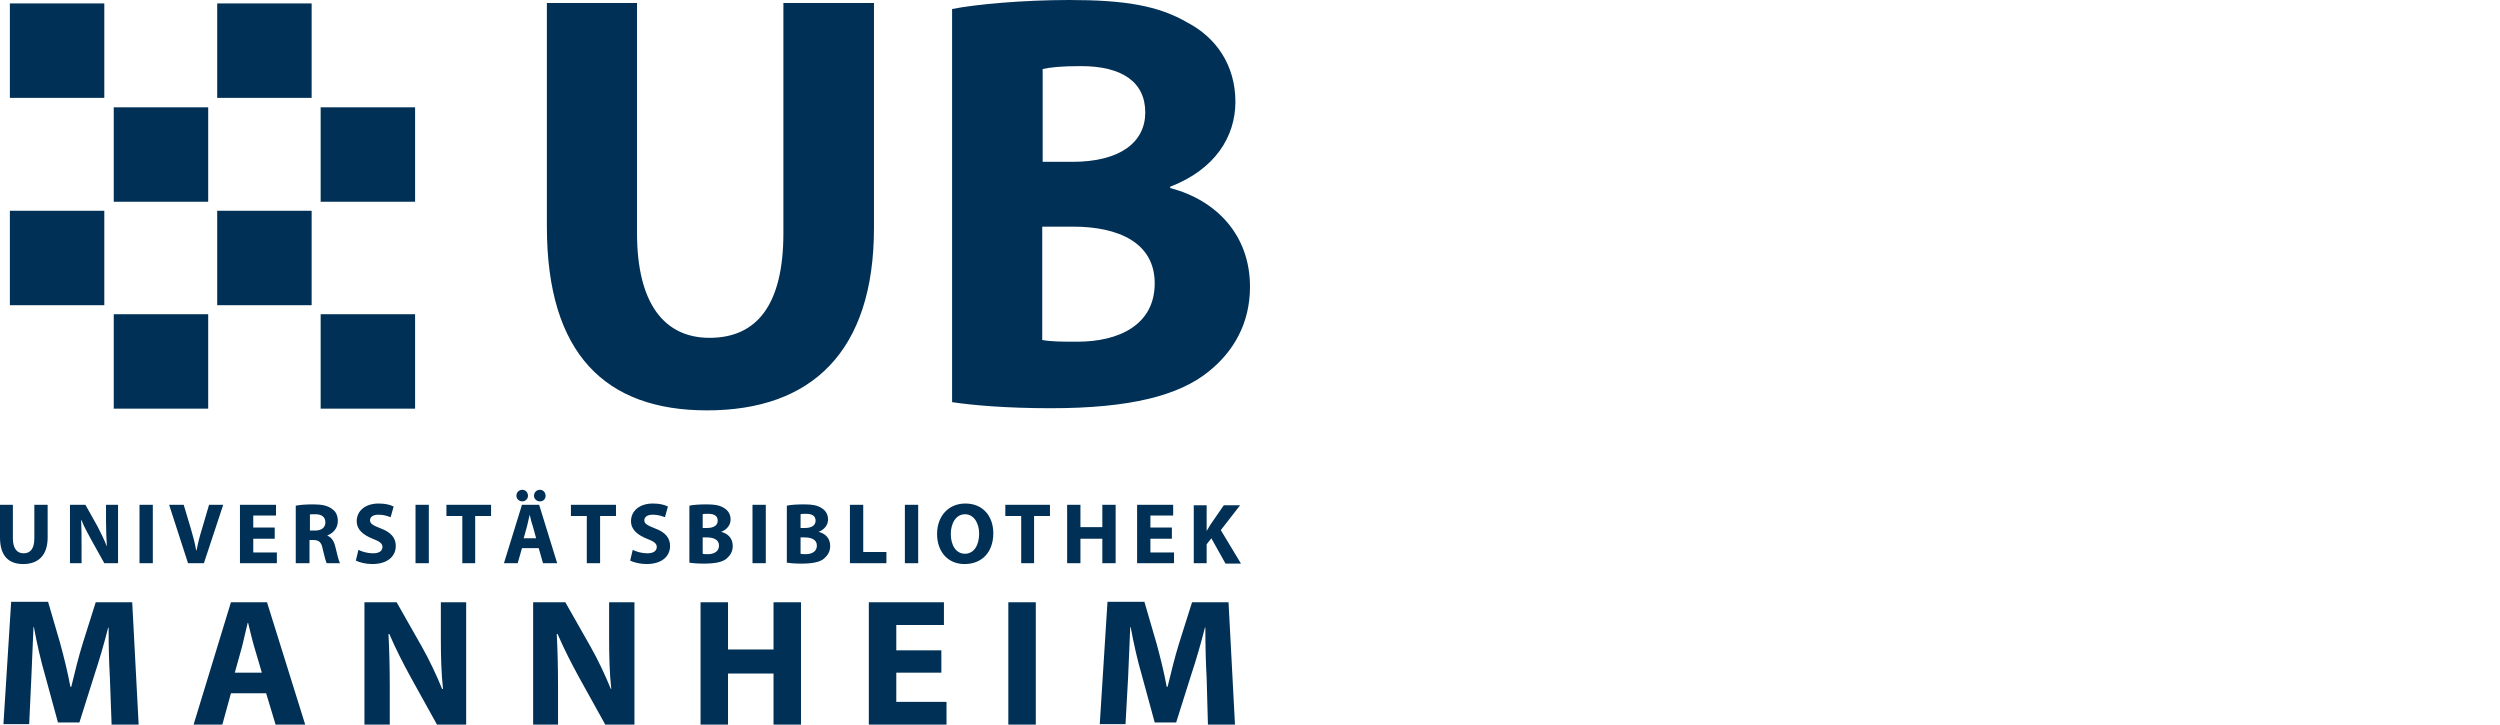
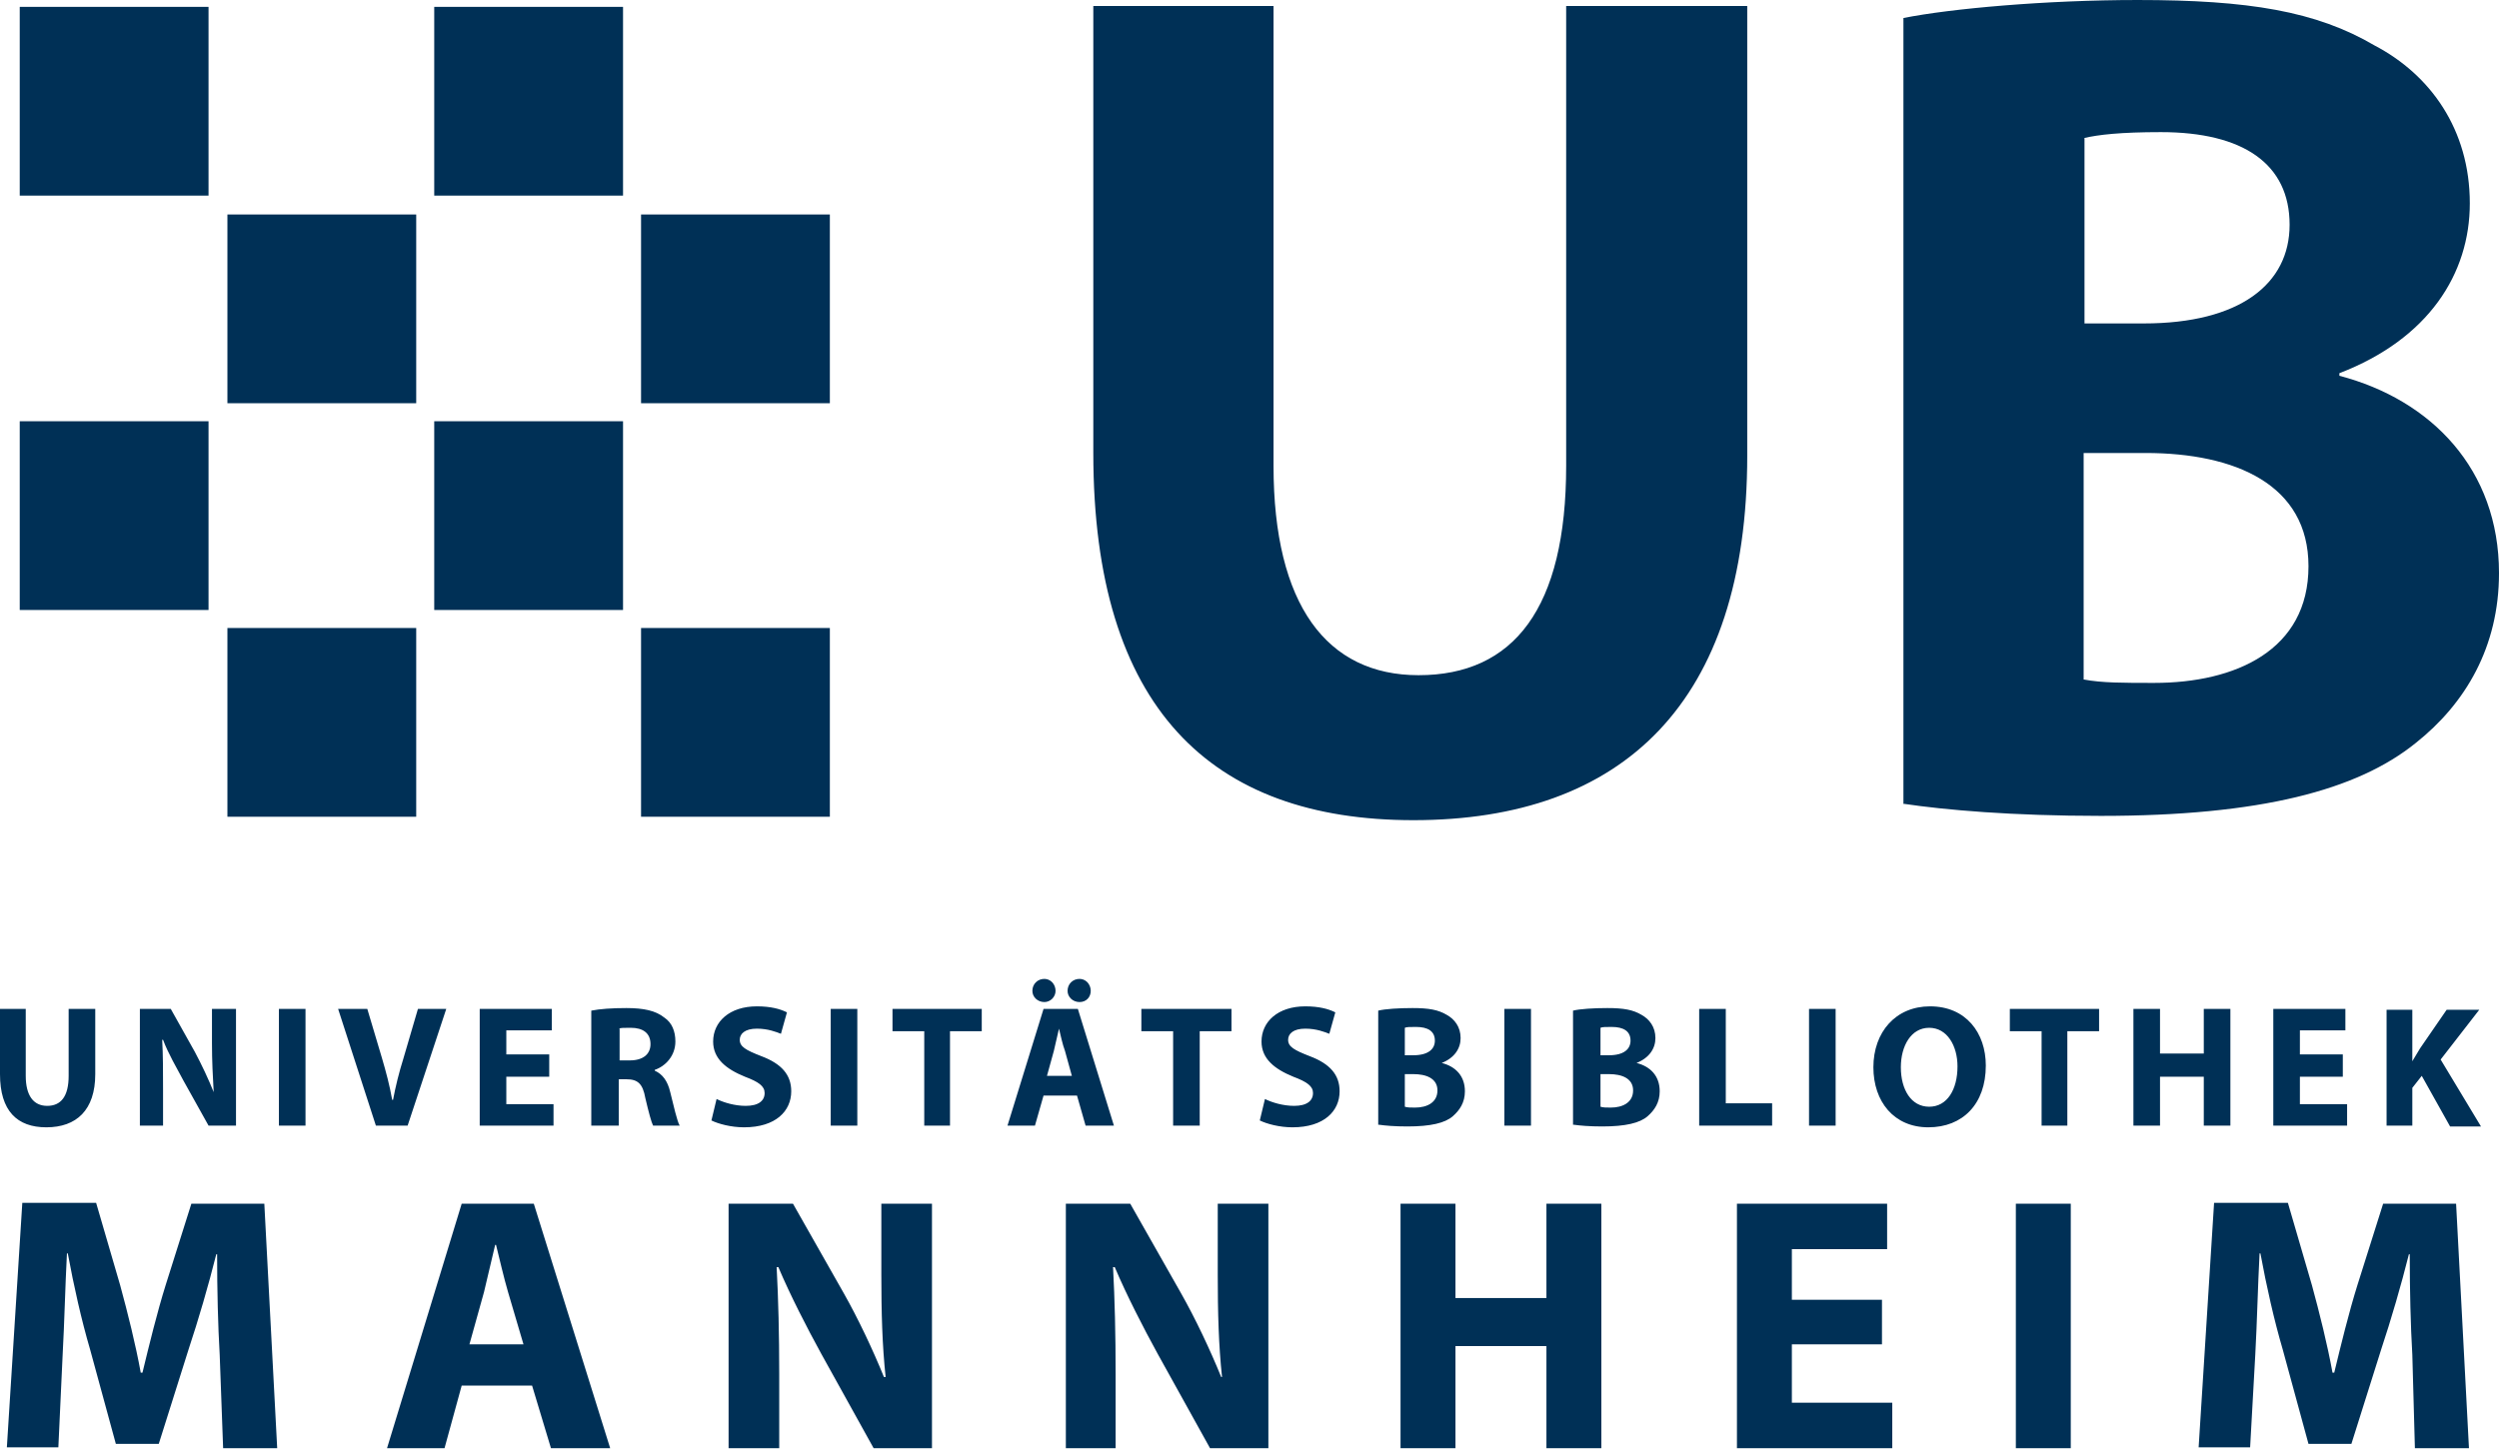
- <svg xmlns="http://www.w3.org/2000/svg" xmlns:xlink="http://www.w3.org/1999/xlink" version="1.1" id="Ebene_1" viewBox="0 0 582.4 168.8" xml:space="preserve">
-   <style type="text/css" id="style57">.st1,.st2{fill:#003056}.st2{clip-path:url(#SVGID_4_)}</style>
-   <g id="g67" transform="translate(-156 -218.4)">
-     <defs id="defs60">
-       <path id="SVGID_1_" d="M156 218.4h291.2v168.8H156z" />
+ <svg xmlns="http://www.w3.org/2000/svg" xmlns:xlink="http://www.w3.org/1999/xlink" version="1.1" id="Ebene_1" x="0px" y="0px" viewBox="0 0 291.2 168.8" xml:space="preserve" width="77.047mm" height="44.662mm">
+   <defs id="defs4594" />
+   <style type="text/css" id="style4551">
+ 	.st0{clip-path:url(#SVGID_2_);fill:#003056;}
+ 	.st1{fill:#003056;}
+ 	.st2{clip-path:url(#SVGID_4_);fill:#003056;}
+ </style>
+   <g id="g4561" transform="translate(-156,-218.4)">
+     <defs id="defs4554">
+       <rect id="SVGID_1_" x="156" y="218.4" width="291.2" height="168.8" />
    </defs>
    <clipPath id="SVGID_2_">
-       <use xlink:href="#SVGID_1_" id="use62" x="0" y="0" width="100%" height="100%" overflow="visible" />
+       <use xlink:href="#SVGID_1_" style="overflow:visible" id="use4556" x="0" y="0" width="100%" height="100%" />
    </clipPath>
-     <path d="M398.8 271.2h7.2c10.5 0 19 3.7 19 13.2 0 9.8-8.5 13.6-18 13.6-3.6 0-6.1 0-8.2-.4zm0-36.7c1.7-.4 4.3-.7 9-.7 9.6 0 15 3.7 15 10.8 0 6.9-5.8 11.5-17 11.5h-6.9v-21.6zm-20.9 77.6c4.7.7 12.5 1.4 22.9 1.4 18.6 0 29.9-3 36.7-8.5 5.8-4.6 9.7-11.2 9.7-19.8 0-12.1-7.9-20.2-18.6-23v-.3c10.4-4 15.2-11.6 15.2-19.8 0-8.6-4.6-15-11.1-18.4-6.8-4-14.7-5.3-27.6-5.3-10.7 0-21.8 1-27.3 2.1v91.6zm-94.5-93v52.1c0 29.7 13.7 42.8 37.3 42.8 24.4 0 38.9-13.7 38.9-42.5v-52.4h-21.1v53.6c0 16.6-6.1 24.4-17.2 24.4-10.7 0-16.9-8.2-16.9-24.4v-53.6z" clip-path="url(#SVGID_2_)" id="path65" fill="#003056" />
+     <path class="st0" d="m 398.8,271.2 h 7.2 c 10.5,0 19,3.7 19,13.2 0,9.8 -8.5,13.6 -18,13.6 -3.6,0 -6.1,0 -8.2,-0.4 z m 0,-36.7 c 1.7,-0.4 4.3,-0.7 9,-0.7 9.6,0 15,3.7 15,10.8 0,6.9 -5.8,11.5 -17,11.5 h -6.9 v -21.6 z m -20.9,77.6 c 4.7,0.7 12.5,1.4 22.9,1.4 18.6,0 29.9,-3 36.7,-8.5 5.8,-4.6 9.7,-11.2 9.7,-19.8 0,-12.1 -7.9,-20.2 -18.6,-23 v -0.3 c 10.4,-4 15.2,-11.6 15.2,-19.8 0,-8.6 -4.6,-15 -11.1,-18.4 -6.8,-4 -14.7,-5.3 -27.6,-5.3 -10.7,0 -21.8,1 -27.3,2.1 v 91.6 z m -94.5,-93 v 52.1 c 0,29.7 13.7,42.8 37.3,42.8 24.4,0 38.9,-13.7 38.9,-42.5 v -52.4 h -21.1 v 53.6 c 0,16.6 -6.1,24.4 -17.2,24.4 -10.7,0 -16.9,-8.2 -16.9,-24.4 v -53.6 z" clip-path="url(#SVGID_2_)" id="path4559" style="fill:#003056" />
  </g>
-   <path class="st1" id="rect69" fill="#003056" d="M26.5 73.2h22v22h-22z" />
-   <path class="st1" id="rect71" fill="#003056" d="M74.7 73.2h22v22h-22z" />
-   <path class="st1" id="rect73" fill="#003056" d="M2.3 49.1h22v22h-22z" />
-   <path class="st1" id="rect75" fill="#003056" d="M2.3.8h22v22h-22z" />
-   <path class="st1" id="rect77" fill="#003056" d="M26.5 25h22v22h-22z" />
-   <path class="st1" id="rect79" fill="#003056" d="M74.7 25h22v22h-22z" />
-   <path class="st1" id="rect81" fill="#003056" d="M50.6 49.1h22v22h-22z" />
-   <path class="st1" id="rect83" fill="#003056" d="M50.6.8h22v22h-22z" />
-   <g id="g95" transform="translate(-156 -218.4)">
-     <defs id="defs86">
-       <path id="SVGID_3_" d="M156 218.4h291.2v168.8H156z" />
+   <rect x="26.5" y="73.2" class="st1" width="22" height="22" id="rect4563" style="fill:#003056" />
+   <rect x="74.7" y="73.2" class="st1" width="22" height="22" id="rect4565" style="fill:#003056" />
+   <rect x="2.3" y="49.1" class="st1" width="22" height="22" id="rect4567" style="fill:#003056" />
+   <rect x="2.3" y="0.8" class="st1" width="22" height="22" id="rect4569" style="fill:#003056" />
+   <rect x="26.5" y="25" class="st1" width="22" height="22" id="rect4571" style="fill:#003056" />
+   <rect x="74.7" y="25" class="st1" width="22" height="22" id="rect4573" style="fill:#003056" />
+   <rect x="50.6" y="49.1" class="st1" width="22" height="22" id="rect4575" style="fill:#003056" />
+   <rect x="50.6" y="0.8" class="st1" width="22" height="22" id="rect4577" style="fill:#003056" />
+   <g id="g4589" transform="translate(-156,-218.4)">
+     <defs id="defs4580">
+       <rect id="SVGID_3_" x="156" y="218.4" width="291.2" height="168.8" />
    </defs>
    <clipPath id="SVGID_4_">
-       <use xlink:href="#SVGID_3_" id="use88" x="0" y="0" width="100%" height="100%" overflow="visible" />
+       <use xlink:href="#SVGID_3_" style="overflow:visible" id="use4582" x="0" y="0" width="100%" height="100%" />
    </clipPath>
-     <path class="st2" d="M437.4 387.2h6.3l-1.5-28.5h-8.5l-3 9.5c-1 3.2-1.9 6.9-2.7 10.2h-.2c-.6-3.3-1.5-6.9-2.4-10.2l-2.8-9.6H414l-1.8 28.5h6l.6-10.8c.2-3.6.3-8 .5-11.8h.1c.7 3.8 1.6 7.8 2.6 11.2l3 11h5l3.5-11.1c1.1-3.3 2.3-7.4 3.2-11h.1c0 4.2.1 8.3.3 11.7zm-46.5 0h6.4v-28.5h-6.4zm-15.6-17.3h-10.5V364h11.1v-5.3h-17.5v28.5h18.1v-5.3h-11.7v-6.8h10.5zm-56.1-11.2v28.5h6.4v-11.9h10.6v11.9h6.4v-28.5h-6.4v11h-10.6v-11zM286 387.2v-8.6c0-4.7-.1-8.7-.3-12.5h.2c1.4 3.3 3.3 7 5 10.1l6.1 11h6.8v-28.5h-5.9v8.3c0 4.3.1 8.2.5 11.9h-.1c-1.3-3.2-3-6.8-4.7-9.8l-5.9-10.4h-7.5v28.5zm-39.2 0v-8.6c0-4.7-.1-8.7-.3-12.5h.2c1.4 3.3 3.3 7 5 10.1l6.1 11h6.8v-28.5h-5.9v8.3c0 4.3.1 8.2.5 11.9h-.2c-1.3-3.2-3-6.8-4.7-9.8l-5.9-10.4h-7.5v28.5zm-36.1-12.1l1.7-6.1c.4-1.7.9-3.8 1.3-5.5h.1c.4 1.6.9 3.8 1.4 5.5l1.8 6.1zm7.3 4.8l2.2 7.3h6.9l-8.9-28.5h-8.4l-8.7 28.5h6.7l2-7.3zm-36 7.3h6.3l-1.5-28.5h-8.5l-3 9.5c-1 3.2-1.9 6.9-2.7 10.2h-.2c-.6-3.3-1.5-6.9-2.4-10.2l-2.8-9.6h-8.6l-1.8 28.5h6l.5-10.8c.2-3.6.3-8 .5-11.8h.1c.7 3.8 1.6 7.8 2.6 11.2l3 11h5l3.5-11.1c1.1-3.3 2.3-7.4 3.2-11h.1c0 4.2.1 8.3.3 11.7z" clip-path="url(#SVGID_4_)" id="path91" fill="#003056" />
-     <path class="st2" d="M434.1 349.6h3v-4.4l1.1-1.4 3.3 5.9h3.6l-4.7-7.8 4.5-5.8h-3.8l-3.1 4.5-.9 1.5v-6h-3zm-5.1-8.3h-5v-2.8h5.3V336h-8.4v13.6h8.6v-2.5H424v-3.2h5zm-24.4-5.3v13.6h3.1v-5.7h5.1v5.7h3.1V336h-3.1v5.2h-5.1V336zm-10.8 13.6h3.1v-11h3.7V336h-10.4v2.6h3.7v11zm-13-2.2c-2.1 0-3.3-2-3.3-4.6 0-2.5 1.2-4.6 3.3-4.6 2.1 0 3.3 2.1 3.3 4.5 0 2.7-1.2 4.7-3.3 4.7zm-.1 2.4c4 0 6.7-2.7 6.7-7.2 0-3.8-2.3-6.9-6.5-6.9-4 0-6.6 3-6.6 7.1 0 4 2.4 7 6.4 7zm-13.9-.2h3.1V336h-3.1zm-12.8 0h8.5V347h-5.4v-11H354zm-11.5-6h1c1.5 0 2.8.5 2.8 1.9s-1.2 2-2.6 2c-.5 0-.9 0-1.2-.1zm0-5.4c.2-.1.6-.1 1.3-.1 1.4 0 2.2.5 2.2 1.6 0 1-.8 1.7-2.5 1.7h-1zm-3.1 11.3c.7.1 1.8.2 3.3.2 2.7 0 4.4-.4 5.3-1.2.8-.7 1.4-1.6 1.4-2.9 0-1.8-1.1-2.9-2.7-3.3 1.5-.6 2.2-1.7 2.2-2.9 0-1.3-.7-2.2-1.6-2.7-1-.6-2.1-.8-4-.8-1.6 0-3.2.1-4 .3v13.3zm-8.1.1h3.1V336h-3.1zm-11.6-6h1c1.5 0 2.8.5 2.8 1.9s-1.2 2-2.6 2c-.5 0-.9 0-1.2-.1zm0-5.4c.2-.1.6-.1 1.3-.1 1.4 0 2.2.5 2.2 1.6 0 1-.8 1.7-2.5 1.7h-1zm-3 11.3c.7.1 1.8.2 3.3.2 2.7 0 4.4-.4 5.3-1.2.8-.7 1.4-1.6 1.4-2.9 0-1.8-1.1-2.9-2.7-3.3 1.5-.6 2.2-1.7 2.2-2.9 0-1.3-.7-2.2-1.6-2.7-1-.6-2.1-.8-4-.8-1.6 0-3.2.1-4 .3v13.3zm-13.9-.5c.8.4 2.3.8 3.8.8 3.7 0 5.5-1.9 5.5-4.2 0-1.9-1.1-3.2-3.5-4.1-1.8-.7-2.5-1.1-2.5-1.9 0-.7.6-1.3 2-1.3 1.3 0 2.3.4 2.8.6l.7-2.5c-.8-.4-1.9-.7-3.5-.7-3.2 0-5.1 1.8-5.1 4.1 0 2 1.5 3.2 3.7 4.1 1.6.6 2.3 1.1 2.3 1.9 0 .9-.7 1.5-2.2 1.5-1.3 0-2.6-.4-3.4-.8zm-10.1.6h3.1v-11h3.7V336H289v2.6h3.7zm-10.9-14.4c.8 0 1.3-.6 1.3-1.3 0-.8-.6-1.4-1.3-1.4-.8 0-1.4.6-1.4 1.4 0 .7.6 1.3 1.4 1.3zm-4.1 0c.7 0 1.3-.6 1.3-1.3 0-.8-.6-1.4-1.3-1.4-.8 0-1.4.6-1.4 1.4 0 .7.6 1.3 1.4 1.3zm.3 8.6l.8-2.9c.2-.8.4-1.8.6-2.6.2.8.4 1.8.7 2.6l.8 2.9zm3.5 2.3l1 3.5h3.3l-4.2-13.6h-4l-4.2 13.6h3.2l1-3.5zm-17.9 3.5h3.1v-11h3.7V336H260v2.6h3.7v11zm-10.8 0h3.1V336h-3.1zm-13.9-.6c.8.4 2.3.8 3.8.8 3.7 0 5.5-1.9 5.5-4.2 0-1.9-1.1-3.2-3.5-4.1-1.8-.7-2.5-1.1-2.5-1.9 0-.7.6-1.3 2-1.3 1.3 0 2.3.4 2.8.6l.7-2.5c-.8-.4-1.9-.7-3.5-.7-3.2 0-5.1 1.8-5.1 4.1 0 2 1.5 3.2 3.7 4.1 1.6.6 2.3 1.1 2.3 1.9 0 .9-.7 1.5-2.2 1.5-1.3 0-2.6-.4-3.4-.8zm-10.8-10.7c.2-.1.6-.1 1.4-.1 1.4 0 2.3.6 2.3 1.9 0 1.2-.9 1.9-2.4 1.9h-1.2v-3.7zm-3 11.3h3v-5.4h.9c1.3 0 1.9.5 2.2 2.2.4 1.7.7 2.8.9 3.2h3.1c-.3-.5-.7-2.3-1.1-3.9-.3-1.3-.9-2.1-1.8-2.5v-.1c1.2-.4 2.4-1.6 2.4-3.3 0-1.2-.4-2.2-1.3-2.8-1-.8-2.4-1.1-4.4-1.1-1.7 0-3.1.1-4.1.3v13.4zm-5.1-8.3h-5v-2.8h5.3V336h-8.4v13.6h8.6v-2.5H215v-3.2h5zm-16.5 8.3L208 336h-3.3l-1.7 5.8c-.5 1.6-.9 3.2-1.2 4.8h-.1c-.3-1.7-.7-3.2-1.2-4.9l-1.7-5.7h-3.4l4.4 13.6zm-15 0h3.1V336h-3.1zm-13.5 0v-4.1c0-2.2 0-4.1-.1-5.9h.1c.6 1.6 1.6 3.3 2.4 4.8l2.9 5.2h3.2V336h-2.8v4c0 2.1.1 3.9.2 5.7-.6-1.5-1.4-3.2-2.2-4.7l-2.8-5h-3.6v13.6zM156 336v7.6c0 4.3 2 6.2 5.4 6.2 3.5 0 5.7-2 5.7-6.2V336H164v7.8c0 2.4-.9 3.5-2.5 3.5s-2.5-1.2-2.5-3.5V336z" clip-path="url(#SVGID_4_)" id="path93" fill="#003056" />
+     <path class="st2" d="m 437.4,387.2 h 6.3 l -1.5,-28.5 h -8.5 l -3,9.5 c -1,3.2 -1.9,6.9 -2.7,10.2 h -0.2 c -0.6,-3.3 -1.5,-6.9 -2.4,-10.2 l -2.8,-9.6 H 414 l -1.8,28.5 h 6 l 0.6,-10.8 c 0.2,-3.6 0.3,-8 0.5,-11.8 h 0.1 c 0.7,3.8 1.6,7.8 2.6,11.2 l 3,11 h 5 l 3.5,-11.1 c 1.1,-3.3 2.3,-7.4 3.2,-11 h 0.1 c 0,4.2 0.1,8.3 0.3,11.7 z m -46.5,0 h 6.4 v -28.5 h -6.4 z M 375.3,369.9 H 364.8 V 364 h 11.1 v -5.3 h -17.5 v 28.5 h 18.1 v -5.3 h -11.7 v -6.8 h 10.5 z m -56.1,-11.2 v 28.5 h 6.4 v -11.9 h 10.6 v 11.9 h 6.4 v -28.5 h -6.4 v 11 h -10.6 v -11 z M 286,387.2 v -8.6 c 0,-4.7 -0.1,-8.7 -0.3,-12.5 h 0.2 c 1.4,3.3 3.3,7 5,10.1 l 6.1,11 h 6.8 v -28.5 h -5.9 v 8.3 c 0,4.3 0.1,8.2 0.5,11.9 h -0.1 c -1.3,-3.2 -3,-6.8 -4.7,-9.8 l -5.9,-10.4 h -7.5 v 28.5 z m -39.2,0 v -8.6 c 0,-4.7 -0.1,-8.7 -0.3,-12.5 h 0.2 c 1.4,3.3 3.3,7 5,10.1 l 6.1,11 h 6.8 v -28.5 h -5.9 v 8.3 c 0,4.3 0.1,8.2 0.5,11.9 H 259 c -1.3,-3.2 -3,-6.8 -4.7,-9.8 l -5.9,-10.4 h -7.5 v 28.5 z m -36.1,-12.1 1.7,-6.1 c 0.4,-1.7 0.9,-3.8 1.3,-5.5 h 0.1 c 0.4,1.6 0.9,3.8 1.4,5.5 l 1.8,6.1 z m 7.3,4.8 2.2,7.3 h 6.9 l -8.9,-28.5 h -8.4 l -8.7,28.5 h 6.7 l 2,-7.3 z m -36,7.3 h 6.3 l -1.5,-28.5 h -8.5 l -3,9.5 c -1,3.2 -1.9,6.9 -2.7,10.2 h -0.2 c -0.6,-3.3 -1.5,-6.9 -2.4,-10.2 l -2.8,-9.6 h -8.6 l -1.8,28.5 h 6 l 0.5,-10.8 c 0.2,-3.6 0.3,-8 0.5,-11.8 h 0.1 c 0.7,3.8 1.6,7.8 2.6,11.2 l 3,11 h 5 l 3.5,-11.1 c 1.1,-3.3 2.3,-7.4 3.2,-11 h 0.1 c 0,4.2 0.1,8.3 0.3,11.7 z" clip-path="url(#SVGID_4_)" id="path4585" style="fill:#003056" />
+     <path class="st2" d="m 434.1,349.6 h 3 v -4.4 l 1.1,-1.4 3.3,5.9 h 3.6 l -4.7,-7.8 4.5,-5.8 h -3.8 l -3.1,4.5 c -0.3,0.5 -0.6,1 -0.9,1.5 v 0 -6 h -3 z m -5.1,-8.3 h -5 v -2.8 h 5.3 V 336 h -8.4 v 13.6 h 8.6 v -2.5 H 424 v -3.2 h 5 z M 404.6,336 v 13.6 h 3.1 v -5.7 h 5.1 v 5.7 h 3.1 V 336 h -3.1 v 5.2 h -5.1 V 336 Z m -10.8,13.6 h 3.1 v -11 h 3.7 V 336 h -10.4 v 2.6 h 3.7 v 11 z m -13,-2.2 c -2.1,0 -3.3,-2 -3.3,-4.6 0,-2.5 1.2,-4.6 3.3,-4.6 2.1,0 3.3,2.1 3.3,4.5 0,2.7 -1.2,4.7 -3.3,4.7 z m -0.1,2.4 c 4,0 6.7,-2.7 6.7,-7.2 0,-3.8 -2.3,-6.9 -6.5,-6.9 -4,0 -6.6,3 -6.6,7.1 0,4 2.4,7 6.4,7 z m -13.9,-0.2 h 3.1 V 336 h -3.1 z m -12.8,0 h 8.5 V 347 h -5.4 V 336 H 354 Z m -11.5,-6 h 1 c 1.5,0 2.8,0.5 2.8,1.9 0,1.4 -1.2,2 -2.6,2 -0.5,0 -0.9,0 -1.2,-0.1 z m 0,-5.4 c 0.2,-0.1 0.6,-0.1 1.3,-0.1 1.4,0 2.2,0.5 2.2,1.6 0,1 -0.8,1.7 -2.5,1.7 h -1 z m -3.1,11.3 c 0.7,0.1 1.8,0.2 3.3,0.2 2.7,0 4.4,-0.4 5.3,-1.2 0.8,-0.7 1.4,-1.6 1.4,-2.9 0,-1.8 -1.1,-2.9 -2.7,-3.3 v 0 c 1.5,-0.6 2.2,-1.7 2.2,-2.9 0,-1.3 -0.7,-2.2 -1.6,-2.7 -1,-0.6 -2.1,-0.8 -4,-0.8 -1.6,0 -3.2,0.1 -4,0.3 v 13.3 z m -8.1,0.1 h 3.1 V 336 h -3.1 z m -11.6,-6 h 1 c 1.5,0 2.8,0.5 2.8,1.9 0,1.4 -1.2,2 -2.6,2 -0.5,0 -0.9,0 -1.2,-0.1 z m 0,-5.4 c 0.2,-0.1 0.6,-0.1 1.3,-0.1 1.4,0 2.2,0.5 2.2,1.6 0,1 -0.8,1.7 -2.5,1.7 h -1 z m -3,11.3 c 0.7,0.1 1.8,0.2 3.3,0.2 2.7,0 4.4,-0.4 5.3,-1.2 0.8,-0.7 1.4,-1.6 1.4,-2.9 0,-1.8 -1.1,-2.9 -2.7,-3.3 v 0 c 1.5,-0.6 2.2,-1.7 2.2,-2.9 0,-1.3 -0.7,-2.2 -1.6,-2.7 -1,-0.6 -2.1,-0.8 -4,-0.8 -1.6,0 -3.2,0.1 -4,0.3 v 13.3 z M 302.8,349 c 0.8,0.4 2.3,0.8 3.8,0.8 3.7,0 5.5,-1.9 5.5,-4.2 0,-1.9 -1.1,-3.2 -3.5,-4.1 -1.8,-0.7 -2.5,-1.1 -2.5,-1.9 0,-0.7 0.6,-1.3 2,-1.3 1.3,0 2.3,0.4 2.8,0.6 l 0.7,-2.5 c -0.8,-0.4 -1.9,-0.7 -3.5,-0.7 -3.2,0 -5.1,1.8 -5.1,4.1 0,2 1.5,3.2 3.7,4.1 1.6,0.6 2.3,1.1 2.3,1.9 0,0.9 -0.7,1.5 -2.2,1.5 -1.3,0 -2.6,-0.4 -3.4,-0.8 z m -10.1,0.6 h 3.1 v -11 h 3.7 V 336 H 289 v 2.6 h 3.7 z m -10.9,-14.4 c 0.8,0 1.3,-0.6 1.3,-1.3 0,-0.8 -0.6,-1.4 -1.3,-1.4 -0.8,0 -1.4,0.6 -1.4,1.4 0,0.7 0.6,1.3 1.4,1.3 z m -4.1,0 c 0.7,0 1.3,-0.6 1.3,-1.3 0,-0.8 -0.6,-1.4 -1.3,-1.4 -0.8,0 -1.4,0.6 -1.4,1.4 0,0.7 0.6,1.3 1.4,1.3 z m 0.3,8.6 0.8,-2.9 c 0.2,-0.8 0.4,-1.8 0.6,-2.6 v 0 c 0.2,0.8 0.4,1.8 0.7,2.6 l 0.8,2.9 z m 3.5,2.3 1,3.5 h 3.3 L 281.6,336 h -4 l -4.2,13.6 h 3.2 l 1,-3.5 z m -17.9,3.5 h 3.1 v -11 h 3.7 V 336 H 260 v 2.6 h 3.7 v 11 z m -10.8,0 h 3.1 V 336 h -3.1 z M 238.9,349 c 0.8,0.4 2.3,0.8 3.8,0.8 3.7,0 5.5,-1.9 5.5,-4.2 0,-1.9 -1.1,-3.2 -3.5,-4.1 -1.8,-0.7 -2.5,-1.1 -2.5,-1.9 0,-0.7 0.6,-1.3 2,-1.3 1.3,0 2.3,0.4 2.8,0.6 l 0.7,-2.5 c -0.8,-0.4 -1.9,-0.7 -3.5,-0.7 -3.2,0 -5.1,1.8 -5.1,4.1 0,2 1.5,3.2 3.7,4.1 1.6,0.6 2.3,1.1 2.3,1.9 0,0.9 -0.7,1.5 -2.2,1.5 -1.3,0 -2.6,-0.4 -3.4,-0.8 z m -10.8,-10.7 c 0.2,-0.1 0.6,-0.1 1.4,-0.1 1.4,0 2.3,0.6 2.3,1.9 0,1.2 -0.9,1.9 -2.4,1.9 h -1.2 v -3.7 z m -3,11.3 h 3 v -5.4 h 0.9 c 1.3,0 1.9,0.5 2.2,2.2 0.4,1.7 0.7,2.8 0.9,3.2 h 3.1 c -0.3,-0.5 -0.7,-2.3 -1.1,-3.9 -0.3,-1.3 -0.9,-2.1 -1.8,-2.5 v -0.1 c 1.2,-0.4 2.4,-1.6 2.4,-3.3 0,-1.2 -0.4,-2.2 -1.3,-2.8 -1,-0.8 -2.4,-1.1 -4.4,-1.1 -1.7,0 -3.1,0.1 -4.1,0.3 v 13.4 z m -5.1,-8.3 h -5 v -2.8 h 5.3 V 336 h -8.4 v 13.6 h 8.6 v -2.5 H 215 v -3.2 h 5 z m -16.5,8.3 4.5,-13.6 h -3.3 l -1.7,5.8 c -0.5,1.6 -0.9,3.2 -1.2,4.8 h -0.1 c -0.3,-1.7 -0.7,-3.2 -1.2,-4.9 l -1.7,-5.7 h -3.4 l 4.4,13.6 z m -15,0 h 3.1 V 336 h -3.1 z m -13.5,0 v -4.1 c 0,-2.2 0,-4.1 -0.1,-5.9 h 0.1 c 0.6,1.6 1.6,3.3 2.4,4.8 l 2.9,5.2 h 3.2 V 336 h -2.8 v 4 c 0,2.1 0.1,3.9 0.2,5.7 v 0 c -0.6,-1.5 -1.4,-3.2 -2.2,-4.7 l -2.8,-5 h -3.6 v 13.6 z M 156,336 v 7.6 c 0,4.3 2,6.2 5.4,6.2 3.5,0 5.7,-2 5.7,-6.2 V 336 H 164 v 7.8 c 0,2.4 -0.9,3.5 -2.5,3.5 -1.6,0 -2.5,-1.2 -2.5,-3.5 V 336 Z" clip-path="url(#SVGID_4_)" id="path4587" style="fill:#003056" />
  </g>
</svg>
